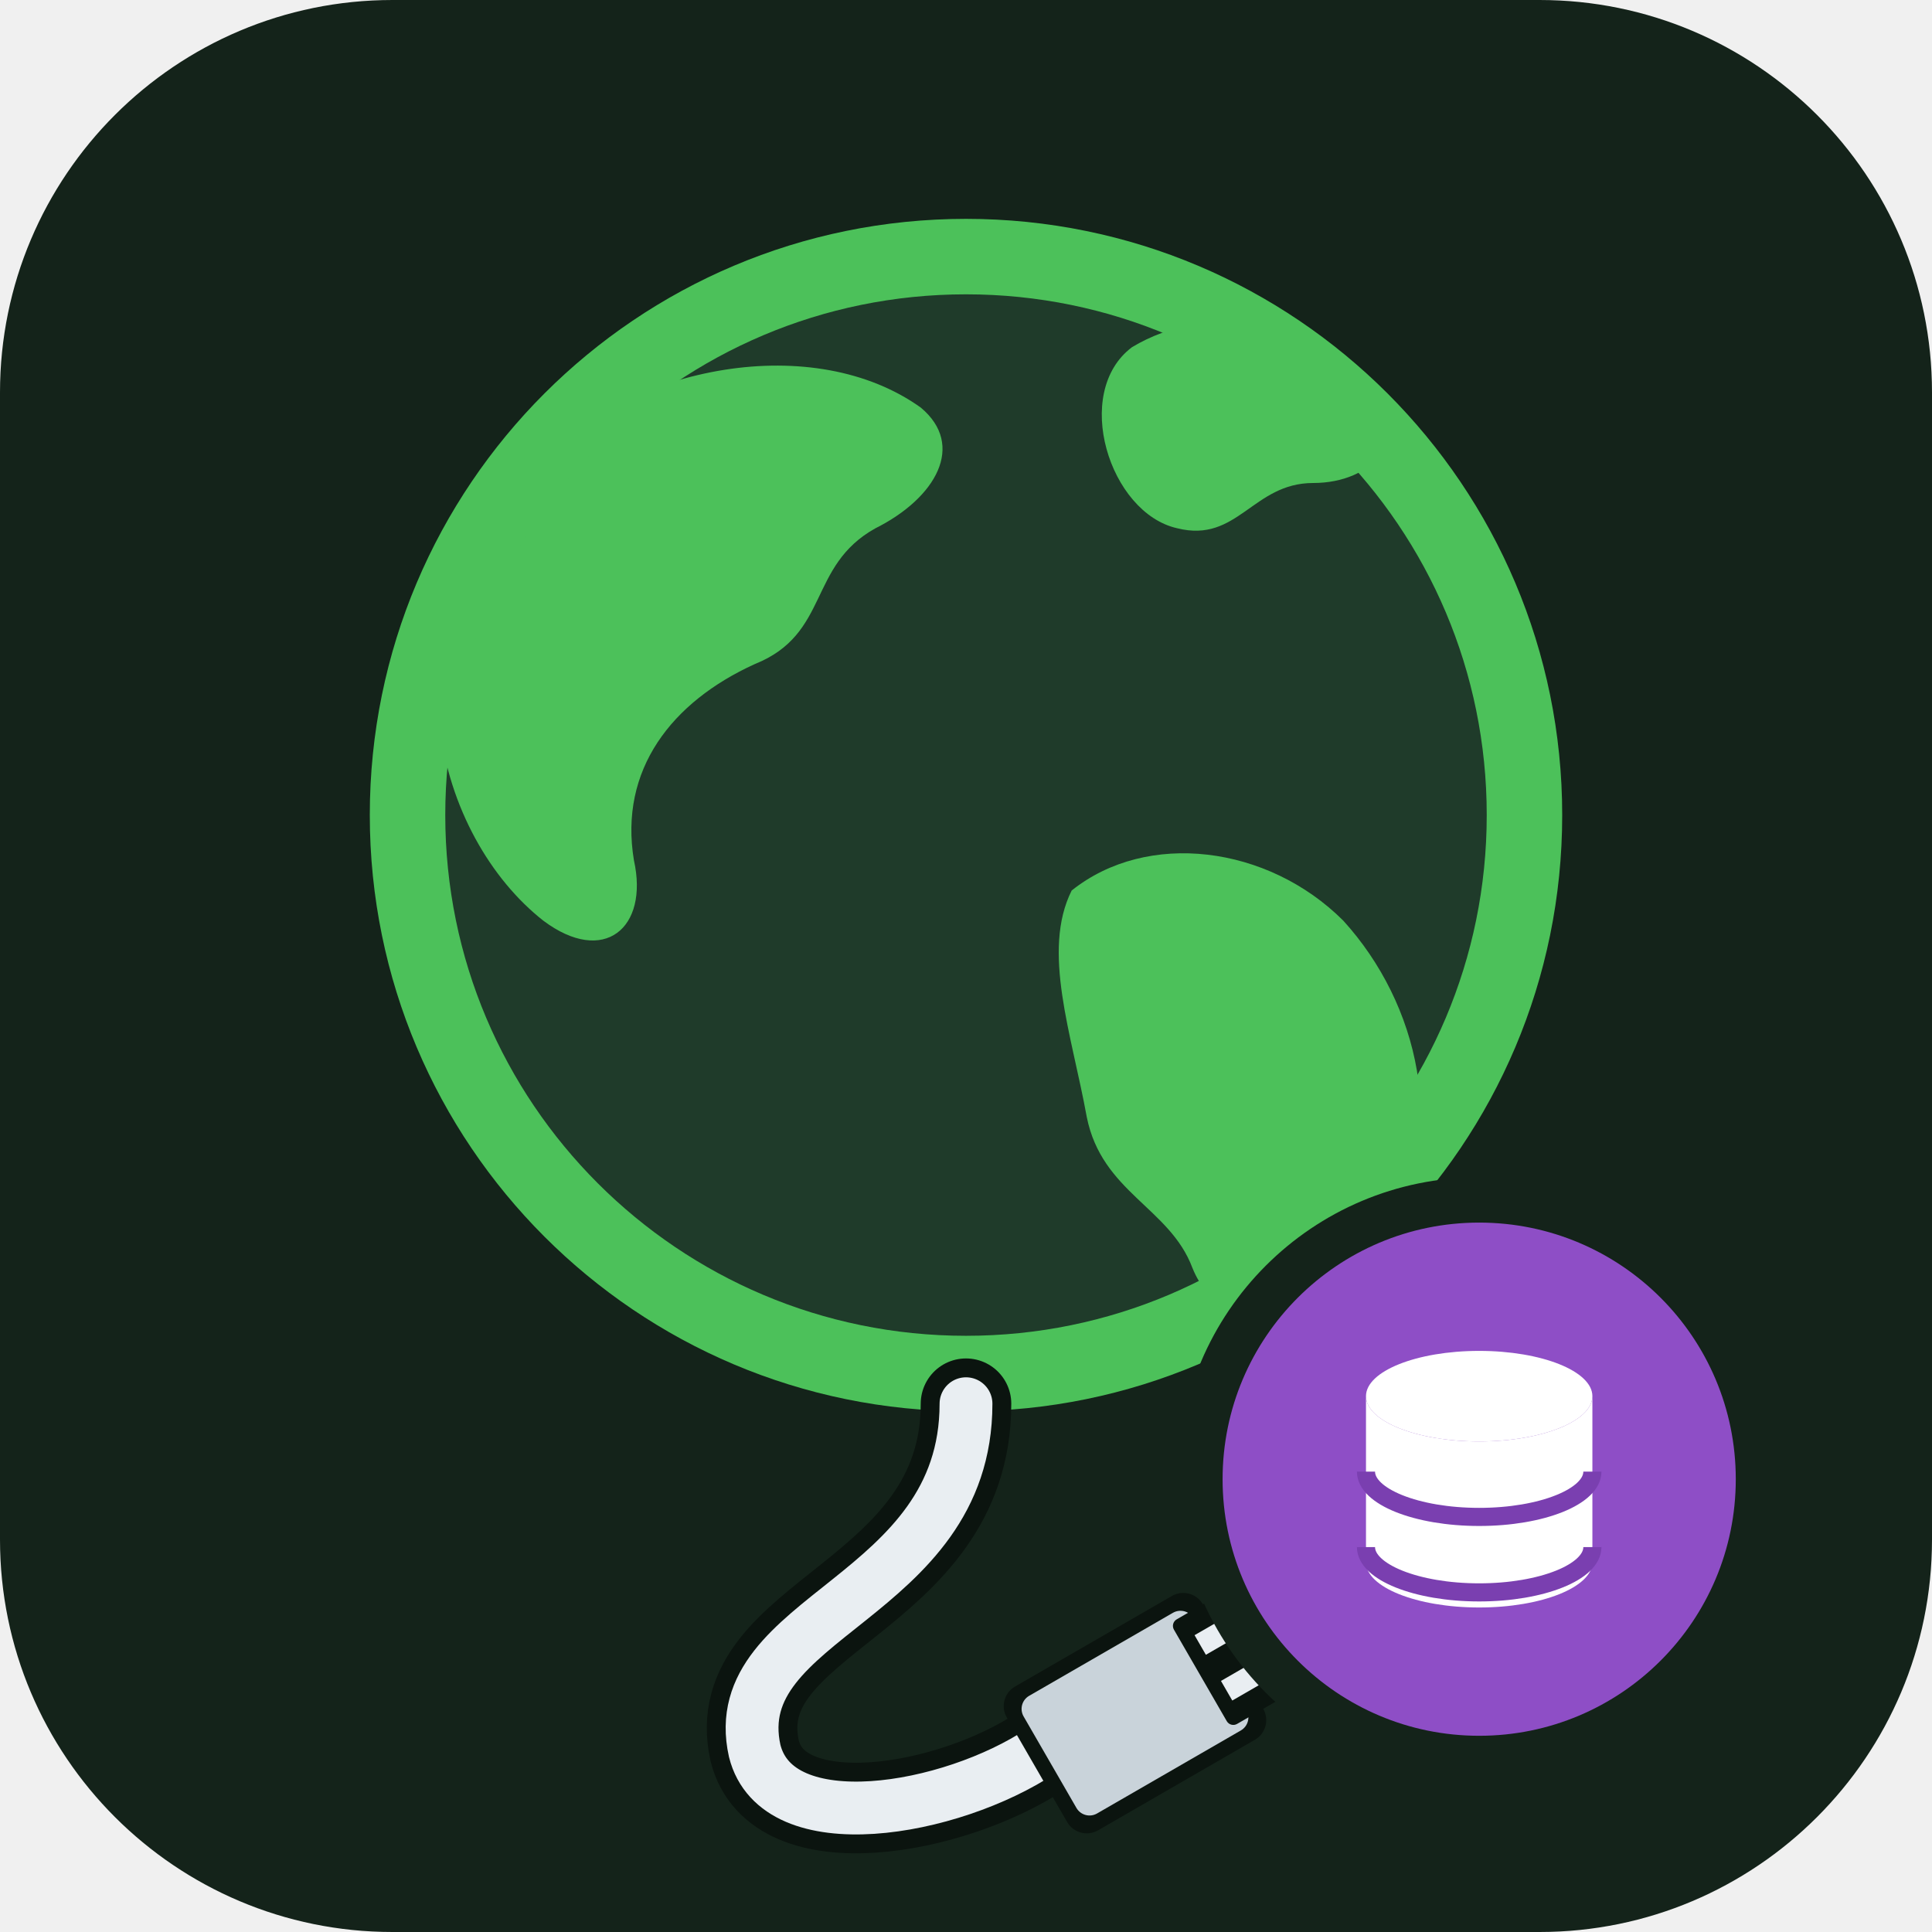
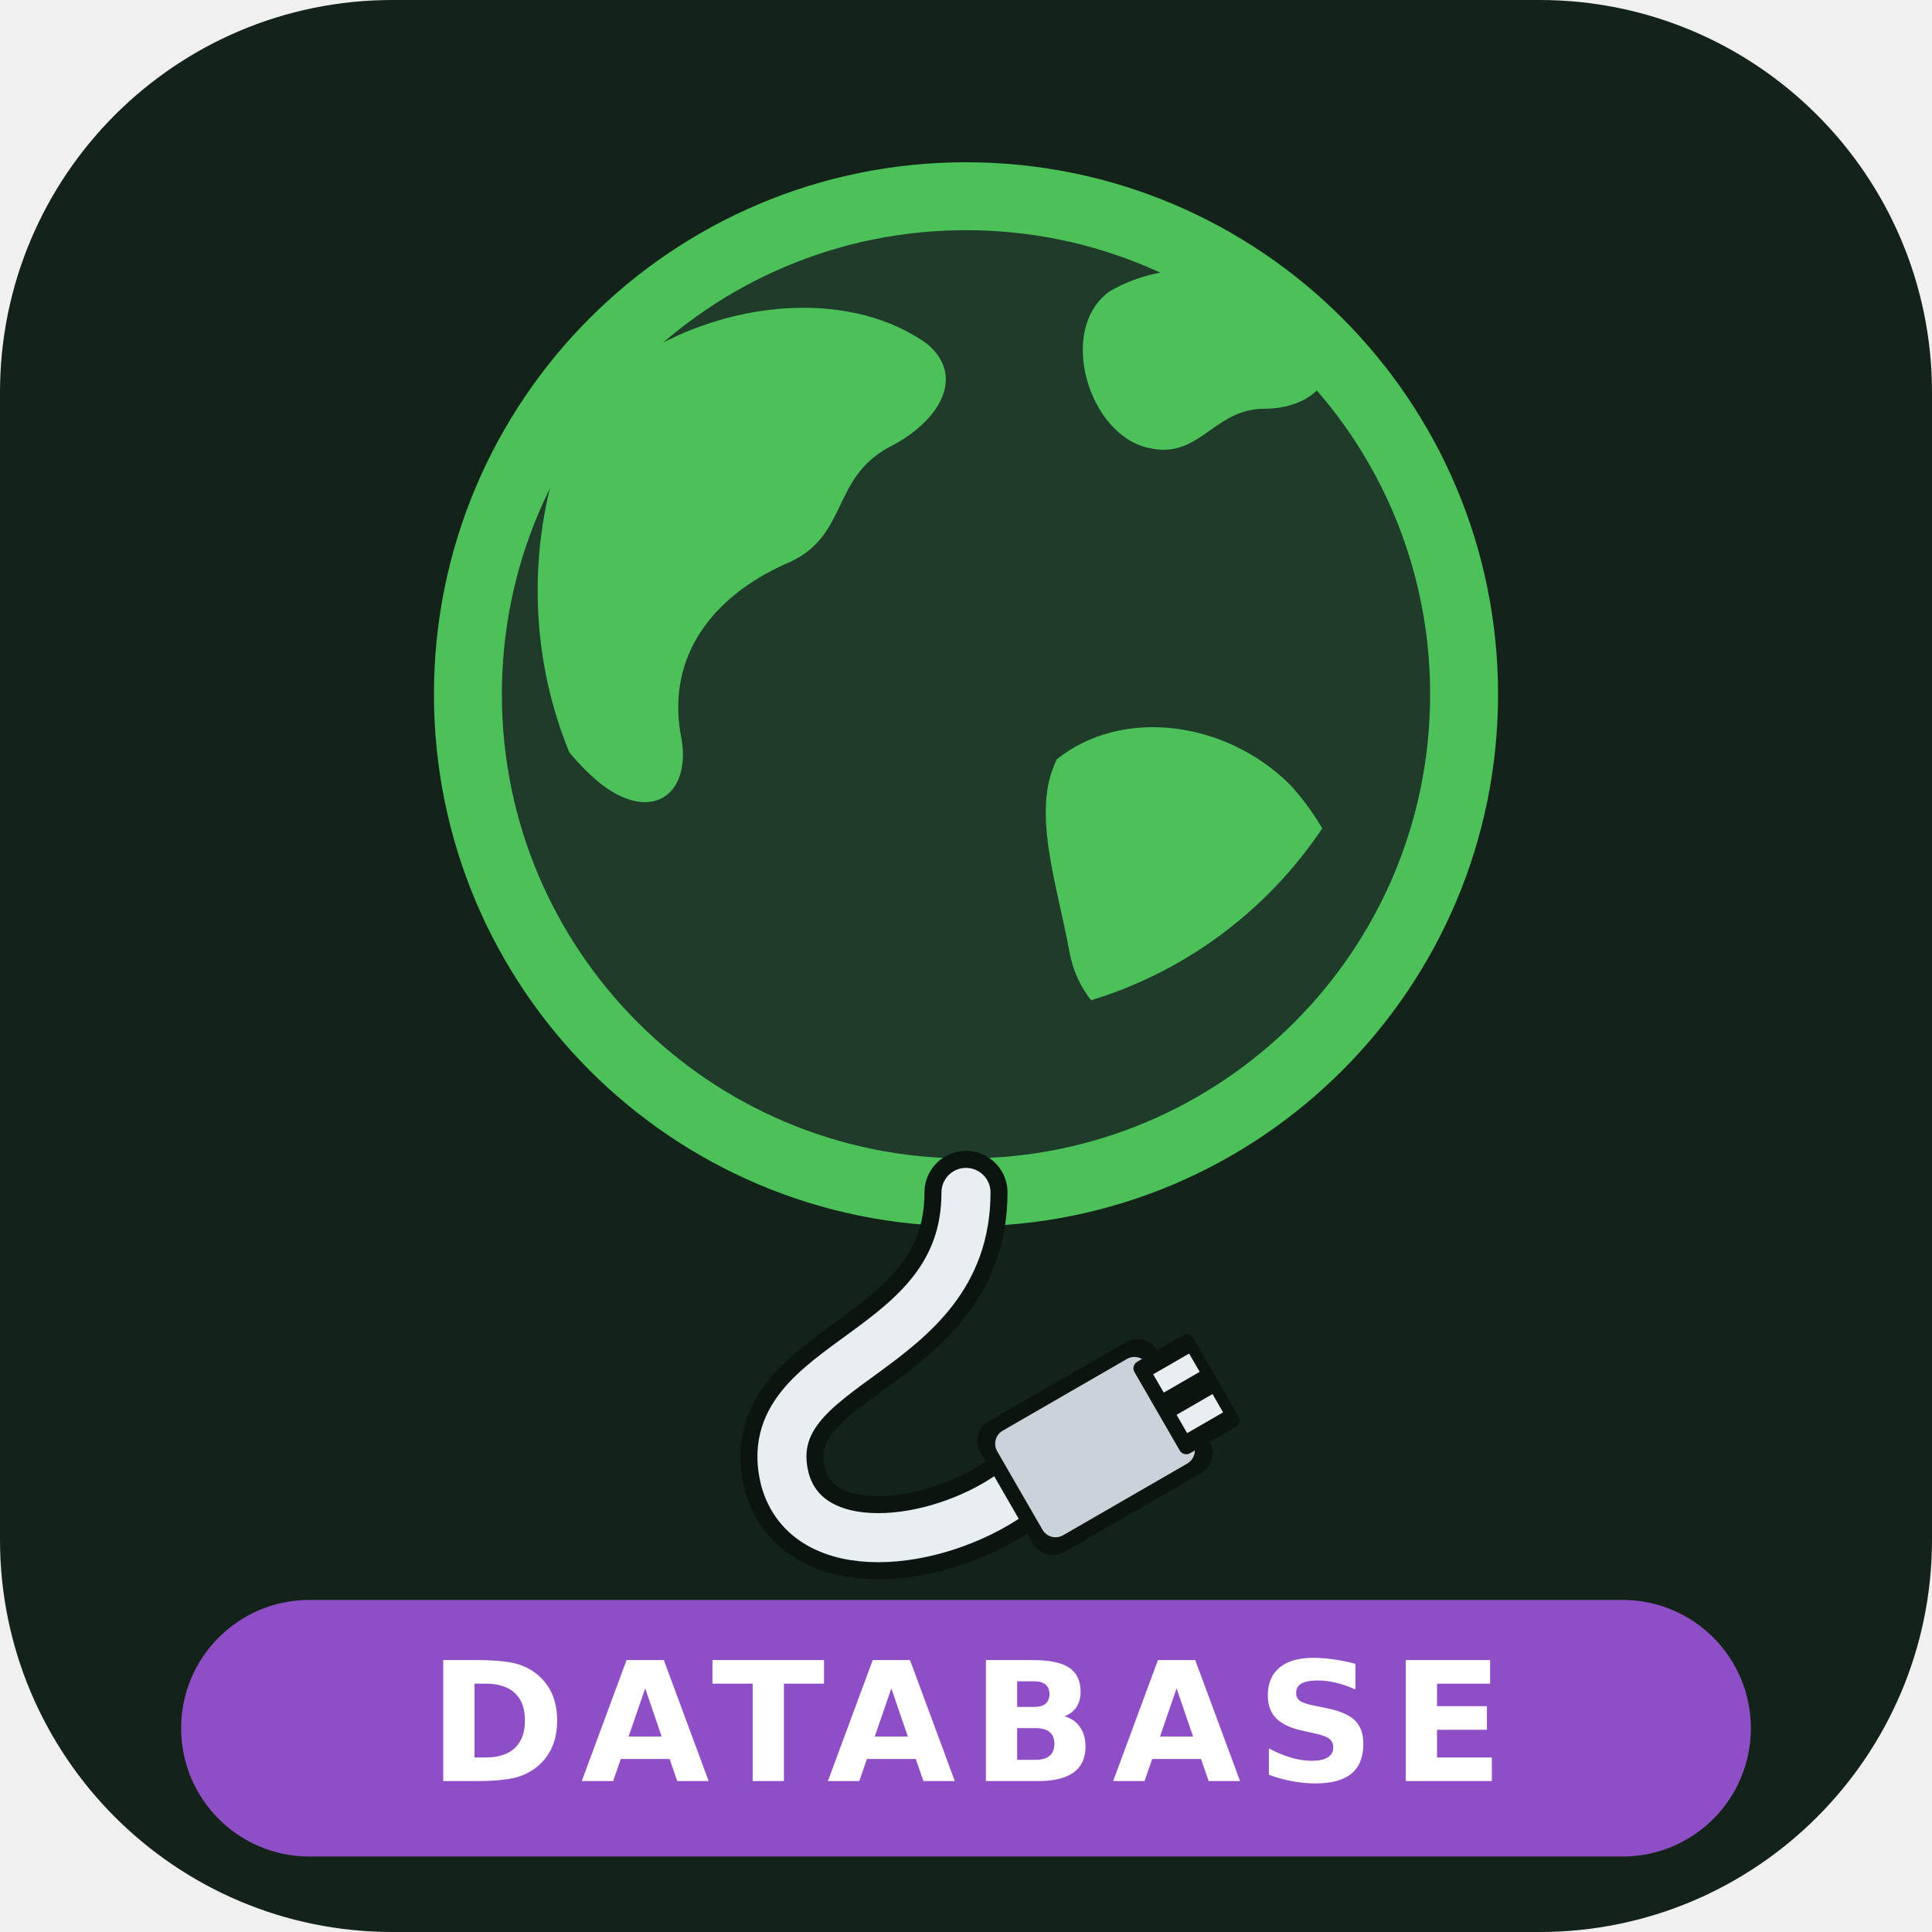
<svg xmlns="http://www.w3.org/2000/svg" viewBox="0 0 256 256" width="256" height="256">
  <rect width="256" height="256" rx="52" fill="#14231a" />
  <defs>
    <clipPath id="ball">
-       <circle cx="128" cy="108" r="74" />
+       <circle cx="128" cy="92" r="66" />
    </clipPath>
  </defs>
-   <circle cx="128" cy="108" r="74" fill="#1f3b2a" />
-   <g clip-path="url(#ball)" fill="#4cc15a">
+   <circle cx="128" cy="92" r="66" fill="#1f3b2a" />
+   <g clip-path="url(#ball)" fill="#4cc15a" transform="translate(128 92) scale(.86) translate(-128 -108)">
    <path d="M70 62c14-14 38-18 52-8 6 5 2 12-6 16-9 5-6 14-16 18-11 5-18 14-16 26 2 9-4 14-12 8-14-11-22-38-2-60z" />
    <path d="M142 118c10-8 26-6 36 4 10 11 14 28 6 42-8 13-22 14-26 4-3-8-12-10-14-20-2-11-6-22-2-30z" />
    <path d="M150 46c10-6 24-4 32 6 5 6 0 12-8 12-8 0-10 8-18 6-9-2-14-18-6-24z" />
  </g>
-   <circle cx="128" cy="108" r="74" fill="none" stroke="#4cc15a" stroke-width="10" />
-   <path d="M128 186 C128 212 96 214 100 232 C103 244 126 240 138 232" fill="none" stroke="#0b140f" stroke-width="12" stroke-linecap="round" />
-   <path d="M128 186 C128 212 96 214 100 232 C103 244 126 240 138 232" fill="none" stroke="#e9eef2" stroke-width="7" stroke-linecap="round" />
-   <g transform="translate(140 233) rotate(-30)">
-     <rect x="-3" y="-11" width="30" height="22" rx="3" fill="#0b140f" />
-     <rect x="-1" y="-9" width="26" height="18" rx="2" fill="#c9d3da" />
-     <rect x="22" y="-8" width="10" height="16" rx="1" fill="#0b140f" />
-     <rect x="24" y="-5" width="6" height="3" fill="#e9eef2" />
-     <rect x="24" y="2" width="6" height="3" fill="#e9eef2" />
+   <circle cx="128" cy="92" r="66" fill="none" stroke="#4cc15a" stroke-width="9" />
+   <path d="M128 158 C128 180 100 180 104 196 C107 207 124 205 134 198" fill="none" stroke="#0b140f" stroke-width="11" stroke-linecap="round" />
+   <path d="M128 158 C128 180 100 180 104 196 C107 207 124 205 134 198" fill="none" stroke="#e9eef2" stroke-width="6.5" stroke-linecap="round" />
+   <g transform="translate(136 197) rotate(-30)">
+     <rect x="-3" y="-10" width="27" height="20" rx="3" fill="#0b140f" />
+     <rect x="-1" y="-8" width="23" height="16" rx="2" fill="#c9d3da" />
+     <rect x="20" y="-7" width="9" height="14" rx="1" fill="#0b140f" />
+     <rect x="22" y="-4.5" width="5.5" height="2.8" fill="#e9eef2" />
+     <rect x="22" y="1.7" width="5.5" height="2.8" fill="#e9eef2" />
  </g>
-   <g transform="translate(196 196)">
-     <circle r="40" fill="#14231a" />
-     <circle r="34" fill="#8e4ec6" />
-     <g fill="#fff">
-       <ellipse cx="0" cy="-11" rx="15" ry="6" />
-       <path d="M-15 -11v22c0 3.3 6.7 6 15 6s15-2.7 15-6v-22c0 3.3-6.7 6-15 6s-15-2.7-15-6z" />
-     </g>
-     <path d="M-15 -1c0 3.3 6.7 6 15 6s15-2.7 15-6M-15 9c0 3.3 6.7 6 15 6s15-2.7 15-6" fill="none" stroke="#7a3fb0" stroke-width="2.4" />
-   </g>
+   <rect x="24" y="212" width="208" height="34" rx="17" fill="#8e4ec6" />
+   <text x="128" y="236" text-anchor="middle" font-family="DejaVu Sans, Arial, Helvetica, sans-serif" font-weight="800" font-size="22" letter-spacing="2" fill="#ffffff">DATABASE</text>
</svg>
